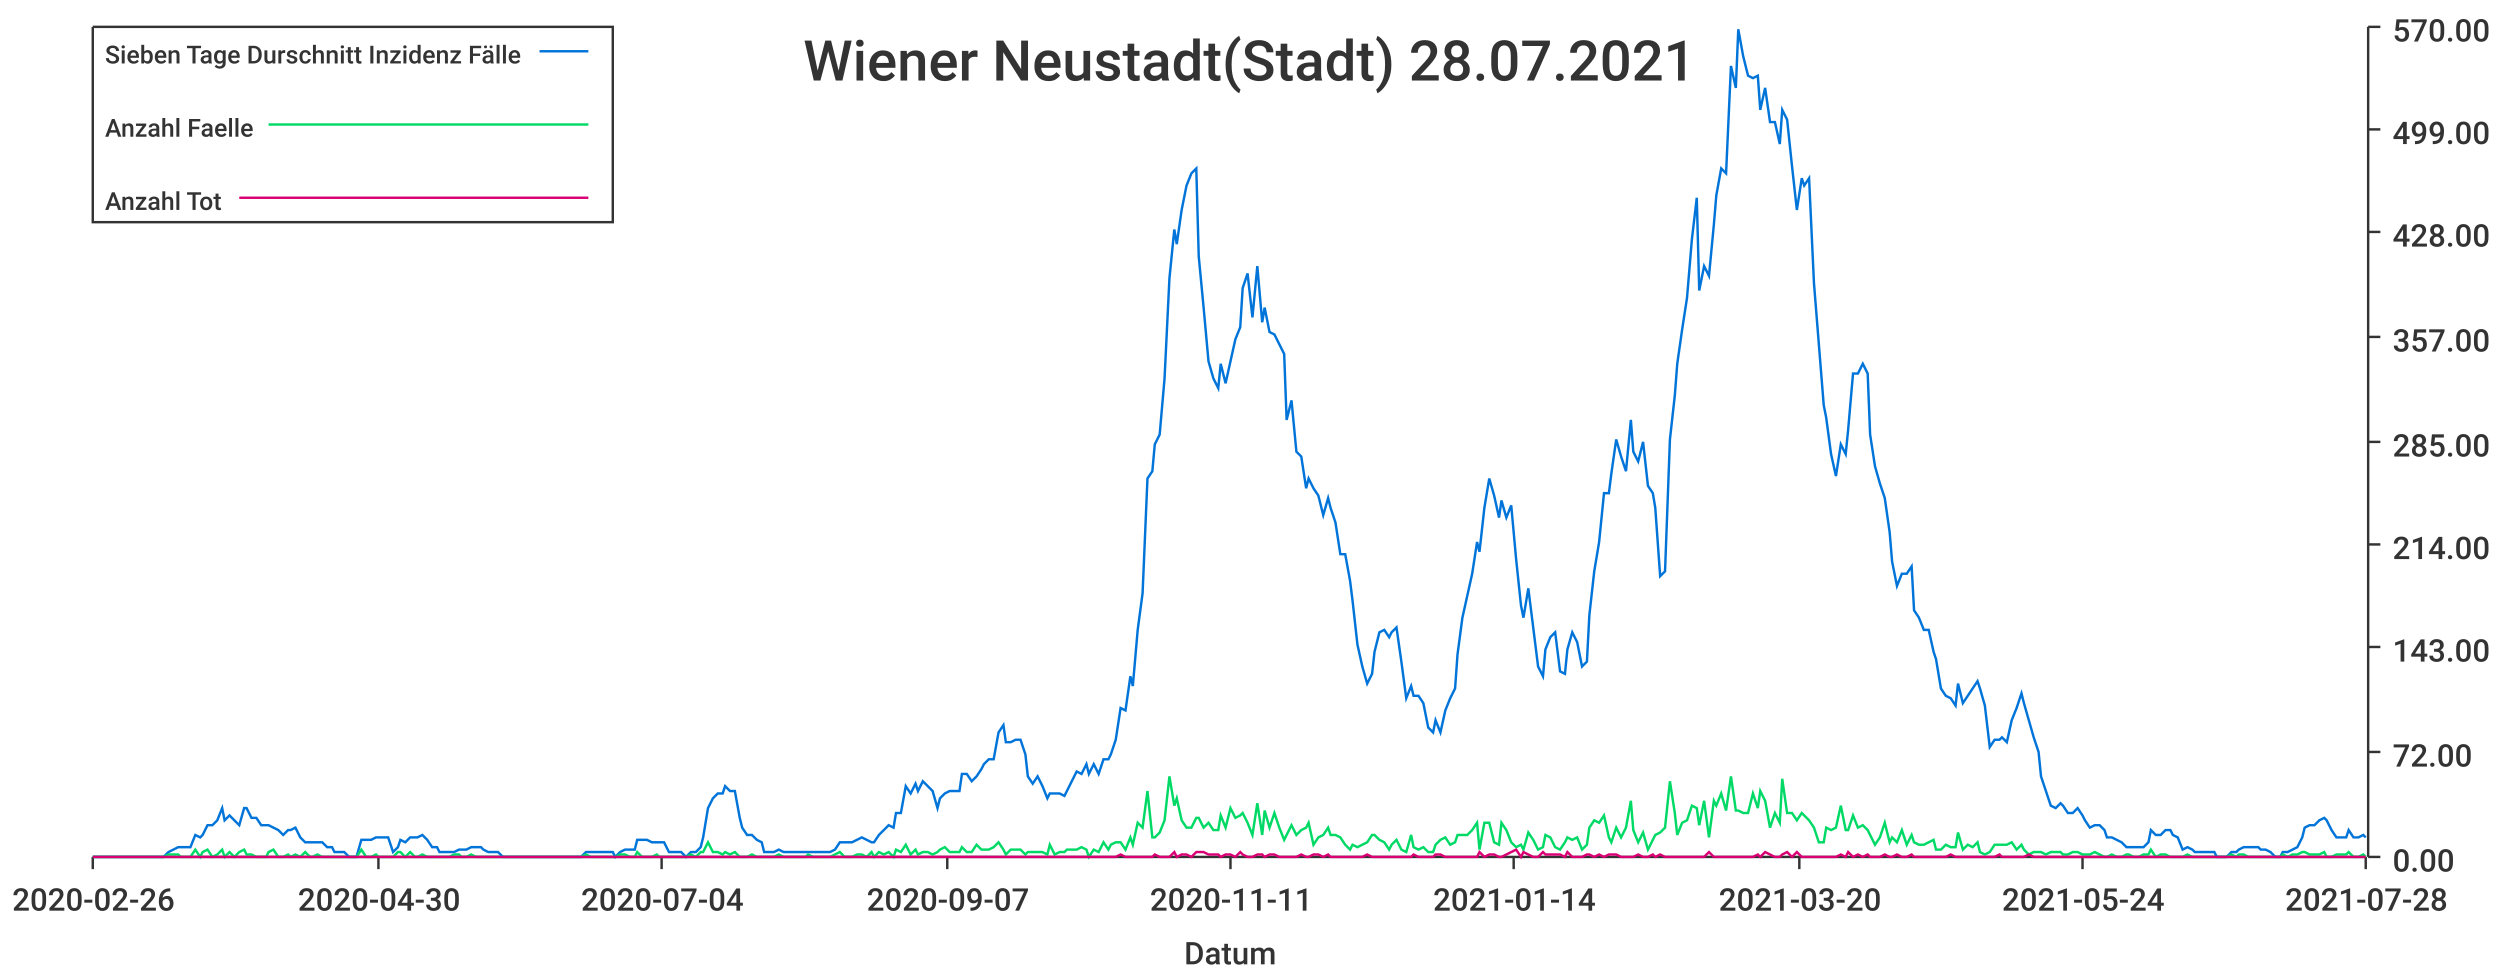
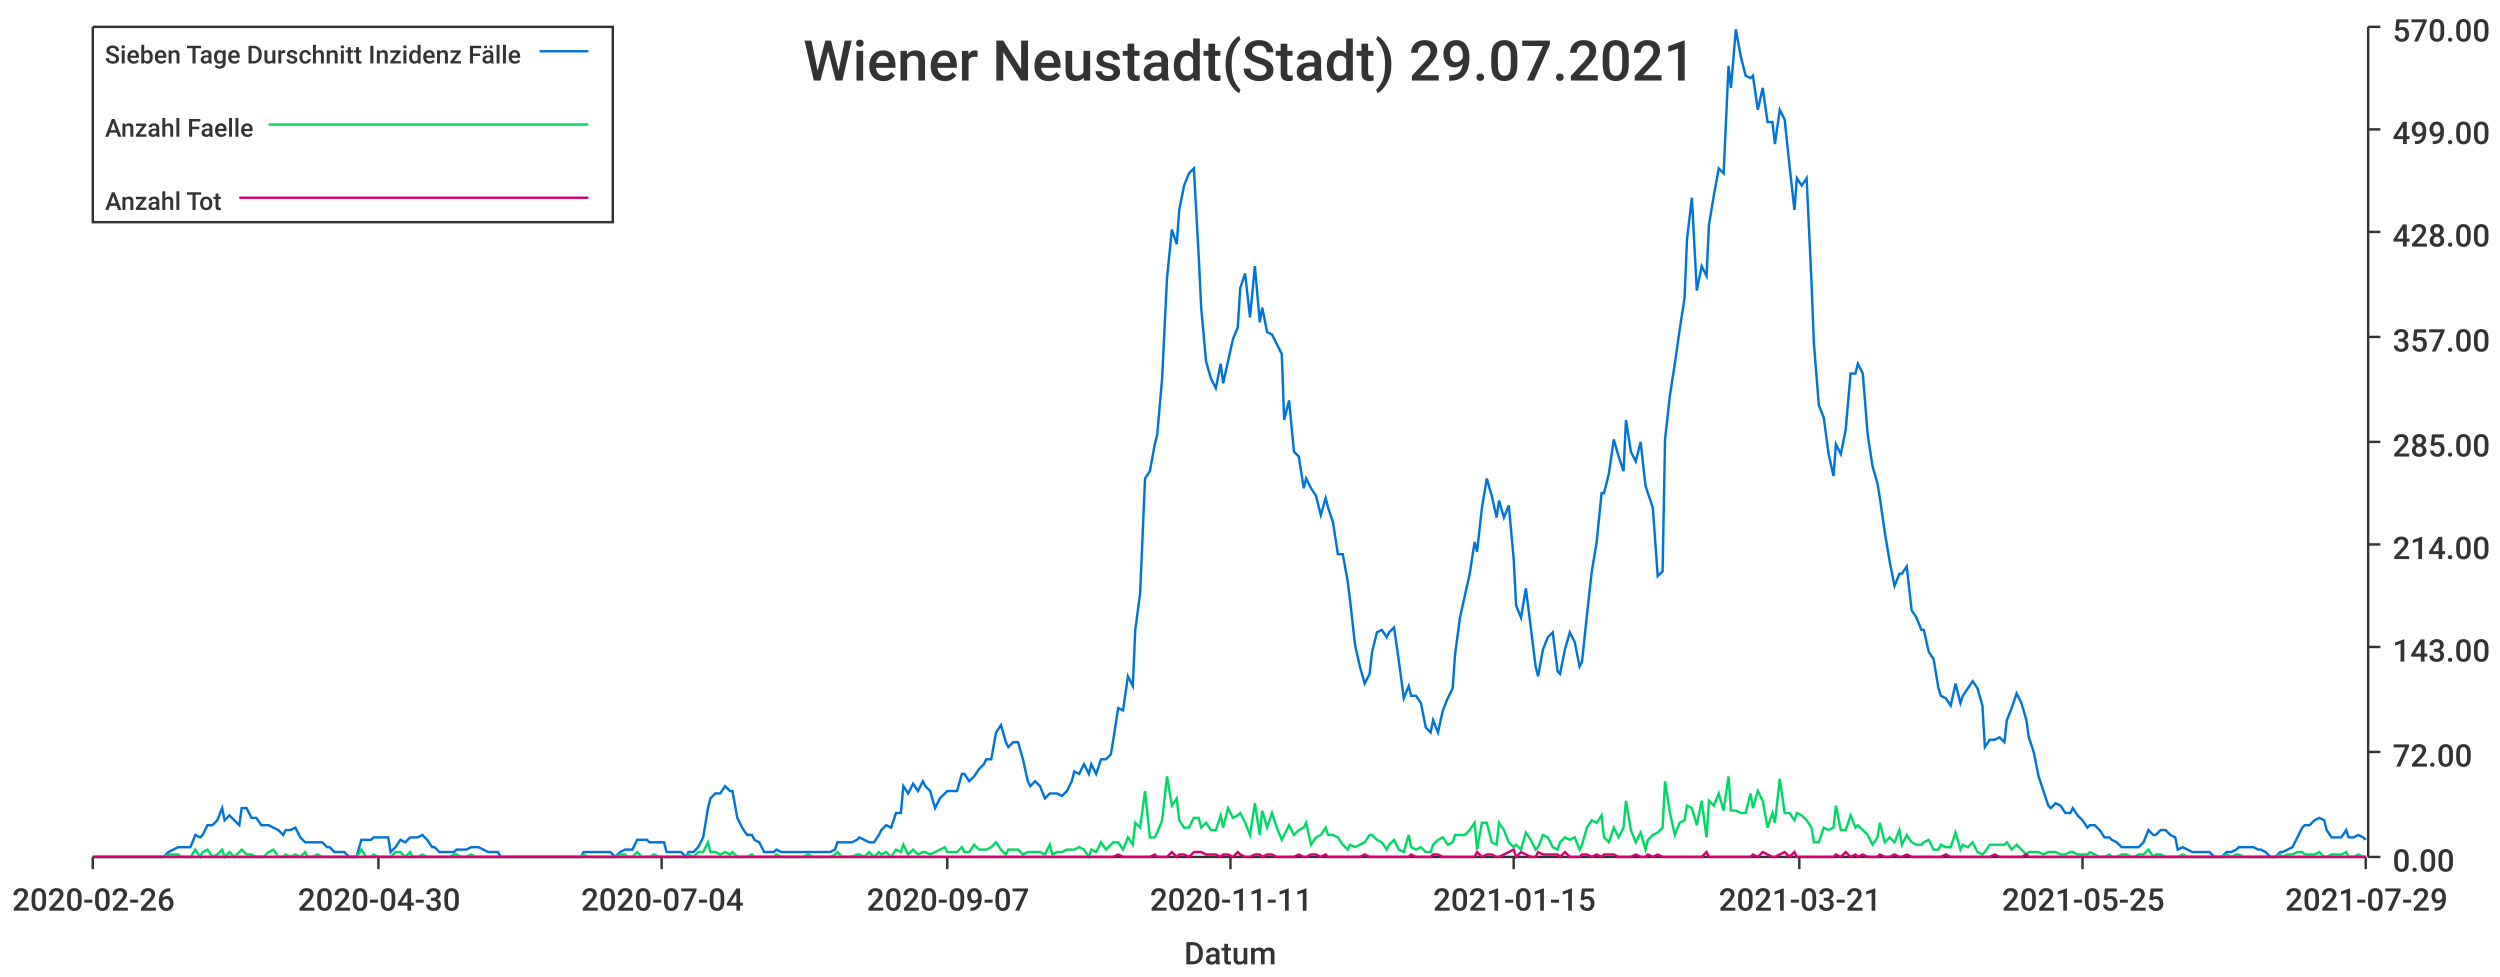
<svg xmlns="http://www.w3.org/2000/svg" width="1024" height="400">\n<path d="M 0 0 L 1024 0 L 1024 400 L 0 400 L 0 0" style="stroke-width:0;stroke:rgba(255,255,255,1.0);fill:rgba(255,255,255,1.0)" />
  <path d="M 38 11 L 969 11 L 969 351 L 38 351 L 38 11" style="stroke-width:0;stroke:rgba(255,255,255,1.0);fill:rgba(255,255,255,1.0)" />
  <path d="M 38 351 L 969 351" style="stroke-width:1;stroke:rgba(51,51,51,1.0);fill:none" />
  <path d="M 38 351 L 38 356" style="stroke-width:1;stroke:rgba(51,51,51,1.0);fill:none" />
  <text x="5" y="373" style="stroke-width:0;stroke:none;fill:rgba(51,51,51,1.0);font-size:12.8px;font-family:'Roboto Medium',sans-serif">2020-02-26</text>
  <path d="M 155 351 L 155 356" style="stroke-width:1;stroke:rgba(51,51,51,1.0);fill:none" />
  <text x="122" y="373" style="stroke-width:0;stroke:none;fill:rgba(51,51,51,1.0);font-size:12.8px;font-family:'Roboto Medium',sans-serif">2020-04-30</text>
  <path d="M 271 351 L 271 356" style="stroke-width:1;stroke:rgba(51,51,51,1.0);fill:none" />
  <text x="238" y="373" style="stroke-width:0;stroke:none;fill:rgba(51,51,51,1.0);font-size:12.8px;font-family:'Roboto Medium',sans-serif">2020-07-04</text>
  <path d="M 388 351 L 388 356" style="stroke-width:1;stroke:rgba(51,51,51,1.0);fill:none" />
  <text x="355" y="373" style="stroke-width:0;stroke:none;fill:rgba(51,51,51,1.0);font-size:12.8px;font-family:'Roboto Medium',sans-serif">2020-09-07</text>
  <path d="M 504 351 L 504 356" style="stroke-width:1;stroke:rgba(51,51,51,1.0);fill:none" />
  <text x="471" y="373" style="stroke-width:0;stroke:none;fill:rgba(51,51,51,1.0);font-size:12.8px;font-family:'Roboto Medium',sans-serif">2020-11-11</text>
  <path d="M 620 351 L 620 356" style="stroke-width:1;stroke:rgba(51,51,51,1.0);fill:none" />
-   <text x="587" y="373" style="stroke-width:0;stroke:none;fill:rgba(51,51,51,1.0);font-size:12.8px;font-family:'Roboto Medium',sans-serif">2021-01-14</text>
+   <text x="587" y="373" style="stroke-width:0;stroke:none;fill:rgba(51,51,51,1.0);font-size:12.8px;font-family:'Roboto Medium',sans-serif">2021-01-15</text>
  <path d="M 737 351 L 737 356" style="stroke-width:1;stroke:rgba(51,51,51,1.0);fill:none" />
-   <text x="704" y="373" style="stroke-width:0;stroke:none;fill:rgba(51,51,51,1.0);font-size:12.8px;font-family:'Roboto Medium',sans-serif">2021-03-20</text>
+   <text x="704" y="373" style="stroke-width:0;stroke:none;fill:rgba(51,51,51,1.0);font-size:12.8px;font-family:'Roboto Medium',sans-serif">2021-03-21</text>
  <path d="M 853 351 L 853 356" style="stroke-width:1;stroke:rgba(51,51,51,1.0);fill:none" />
-   <text x="820" y="373" style="stroke-width:0;stroke:none;fill:rgba(51,51,51,1.0);font-size:12.8px;font-family:'Roboto Medium',sans-serif">2021-05-24</text>
+   <text x="820" y="373" style="stroke-width:0;stroke:none;fill:rgba(51,51,51,1.0);font-size:12.8px;font-family:'Roboto Medium',sans-serif">2021-05-25</text>
  <path d="M 969 351 L 969 356" style="stroke-width:1;stroke:rgba(51,51,51,1.0);fill:none" />
-   <text x="936" y="373" style="stroke-width:0;stroke:none;fill:rgba(51,51,51,1.0);font-size:12.8px;font-family:'Roboto Medium',sans-serif">2021-07-28</text>
+   <text x="936" y="373" style="stroke-width:0;stroke:none;fill:rgba(51,51,51,1.0);font-size:12.8px;font-family:'Roboto Medium',sans-serif">2021-07-29</text>
  <text x="485" y="395" style="stroke-width:0;stroke:none;fill:rgba(51,51,51,1.0);font-size:12.8px;font-family:'Roboto Medium',sans-serif">Datum</text>
  <path d="M 970 351 L 970 11" style="stroke-width:1;stroke:rgba(51,51,51,1.0);fill:none" />
  <path d="M 970 351 L 975 351" style="stroke-width:1;stroke:rgba(51,51,51,1.0);fill:none" />
  <text x="980" y="357" style="stroke-width:0;stroke:none;fill:rgba(51,51,51,1.0);font-size:12.8px;font-family:'Roboto Medium',sans-serif">0.00</text>
  <path d="M 970 308 L 975 308" style="stroke-width:1;stroke:rgba(51,51,51,1.0);fill:none" />
  <text x="980" y="314" style="stroke-width:0;stroke:none;fill:rgba(51,51,51,1.0);font-size:12.8px;font-family:'Roboto Medium',sans-serif">72.00</text>
  <path d="M 970 265 L 975 265" style="stroke-width:1;stroke:rgba(51,51,51,1.0);fill:none" />
  <text x="980" y="271" style="stroke-width:0;stroke:none;fill:rgba(51,51,51,1.0);font-size:12.8px;font-family:'Roboto Medium',sans-serif">143.00</text>
  <path d="M 970 223 L 975 223" style="stroke-width:1;stroke:rgba(51,51,51,1.0);fill:none" />
  <text x="980" y="229" style="stroke-width:0;stroke:none;fill:rgba(51,51,51,1.0);font-size:12.8px;font-family:'Roboto Medium',sans-serif">214.00</text>
  <path d="M 970 181 L 975 181" style="stroke-width:1;stroke:rgba(51,51,51,1.0);fill:none" />
  <text x="980" y="187" style="stroke-width:0;stroke:none;fill:rgba(51,51,51,1.0);font-size:12.8px;font-family:'Roboto Medium',sans-serif">285.00</text>
  <path d="M 970 138 L 975 138" style="stroke-width:1;stroke:rgba(51,51,51,1.0);fill:none" />
  <text x="980" y="144" style="stroke-width:0;stroke:none;fill:rgba(51,51,51,1.0);font-size:12.8px;font-family:'Roboto Medium',sans-serif">357.00</text>
  <path d="M 970 95 L 975 95" style="stroke-width:1;stroke:rgba(51,51,51,1.0);fill:none" />
  <text x="980" y="101" style="stroke-width:0;stroke:none;fill:rgba(51,51,51,1.0);font-size:12.8px;font-family:'Roboto Medium',sans-serif">428.00</text>
  <path d="M 970 53 L 975 53" style="stroke-width:1;stroke:rgba(51,51,51,1.0);fill:none" />
  <text x="980" y="59" style="stroke-width:0;stroke:none;fill:rgba(51,51,51,1.0);font-size:12.8px;font-family:'Roboto Medium',sans-serif">499.00</text>
  <path d="M 970 11 L 975 11" style="stroke-width:1;stroke:rgba(51,51,51,1.0);fill:none" />
  <text x="980" y="17" style="stroke-width:0;stroke:none;fill:rgba(51,51,51,1.0);font-size:12.8px;font-family:'Roboto Medium',sans-serif">570.00</text>
-   <path d="M 38 351 L 40 351 L 42 351 L 44 351 L 46 351 L 47 351 L 49 351 L 51 351 L 53 351 L 55 351 L 56 351 L 58 351 L 60 351 L 62 351 L 64 351 L 65 351 L 67 351 L 69 349 L 71 348 L 73 347 L 74 347 L 76 347 L 78 347 L 80 342 L 82 343 L 83 342 L 85 338 L 87 338 L 89 336 L 91 331 L 92 336 L 94 334 L 96 336 L 98 338 L 100 331 L 101 331 L 103 335 L 105 335 L 107 338 L 109 338 L 110 338 L 112 339 L 114 340 L 116 342 L 118 340 L 119 340 L 121 339 L 123 343 L 125 345 L 127 345 L 128 345 L 130 345 L 132 345 L 134 347 L 136 347 L 137 349 L 139 349 L 141 349 L 143 351 L 145 351 L 146 351 L 148 344 L 150 344 L 152 344 L 154 343 L 155 343 L 157 343 L 159 343 L 161 349 L 163 347 L 164 344 L 166 345 L 168 343 L 170 343 L 171 343 L 173 342 L 175 344 L 177 347 L 179 347 L 180 349 L 182 349 L 184 349 L 186 349 L 188 348 L 189 348 L 191 348 L 193 347 L 195 347 L 197 347 L 198 348 L 200 349 L 202 349 L 204 349 L 206 351 L 207 351 L 209 351 L 211 351 L 213 351 L 215 351 L 216 351 L 218 351 L 220 351 L 222 351 L 224 351 L 225 351 L 227 351 L 229 351 L 231 351 L 233 351 L 234 351 L 236 351 L 238 351 L 240 349 L 242 349 L 243 349 L 245 349 L 247 349 L 249 349 L 251 349 L 252 351 L 254 349 L 256 348 L 258 348 L 260 348 L 261 344 L 263 344 L 265 344 L 267 345 L 269 345 L 270 345 L 272 345 L 274 349 L 276 349 L 278 349 L 279 349 L 281 351 L 283 349 L 285 349 L 287 347 L 288 343 L 290 331 L 292 327 L 294 325 L 296 325 L 297 322 L 299 324 L 301 324 L 303 335 L 304 339 L 306 342 L 308 342 L 310 344 L 312 345 L 313 349 L 315 349 L 317 349 L 319 348 L 321 349 L 322 349 L 324 349 L 326 349 L 328 349 L 330 349 L 331 349 L 333 349 L 335 349 L 337 349 L 339 349 L 340 349 L 342 348 L 344 345 L 346 345 L 348 345 L 349 345 L 351 344 L 353 343 L 355 344 L 357 345 L 358 345 L 360 342 L 362 340 L 364 338 L 366 339 L 367 333 L 369 333 L 371 322 L 373 325 L 375 321 L 376 324 L 378 320 L 380 322 L 382 324 L 384 331 L 385 327 L 387 325 L 389 324 L 391 324 L 393 324 L 394 317 L 396 317 L 398 320 L 400 318 L 402 315 L 403 313 L 405 311 L 407 311 L 409 300 L 411 297 L 412 304 L 414 304 L 416 303 L 418 303 L 420 309 L 421 318 L 423 321 L 425 318 L 427 322 L 429 327 L 430 325 L 432 325 L 434 325 L 436 326 L 437 324 L 439 320 L 441 316 L 443 317 L 445 313 L 446 317 L 448 313 L 450 317 L 452 311 L 454 311 L 455 309 L 457 303 L 459 290 L 461 291 L 463 277 L 464 281 L 466 258 L 468 243 L 470 196 L 472 193 L 473 182 L 475 178 L 477 155 L 479 114 L 481 94 L 482 100 L 484 86 L 486 76 L 488 71 L 490 69 L 491 105 L 493 126 L 495 148 L 497 155 L 499 159 L 500 149 L 502 157 L 504 148 L 506 139 L 508 134 L 509 118 L 511 112 L 513 130 L 515 109 L 517 132 L 518 126 L 520 136 L 522 137 L 524 141 L 526 145 L 527 172 L 529 164 L 531 185 L 533 187 L 535 200 L 536 196 L 538 200 L 540 203 L 542 211 L 544 204 L 545 208 L 547 214 L 549 227 L 551 227 L 553 238 L 554 246 L 556 264 L 558 273 L 560 280 L 562 276 L 563 267 L 565 259 L 567 258 L 569 261 L 570 259 L 572 257 L 574 271 L 576 286 L 578 281 L 579 285 L 581 285 L 583 288 L 585 298 L 587 300 L 588 295 L 590 300 L 592 291 L 594 286 L 596 282 L 597 268 L 599 253 L 601 244 L 603 235 L 605 222 L 606 226 L 608 208 L 610 196 L 612 203 L 614 212 L 615 205 L 617 212 L 619 207 L 621 229 L 623 248 L 624 253 L 626 241 L 628 257 L 630 273 L 632 277 L 633 266 L 635 261 L 637 259 L 639 275 L 641 276 L 642 266 L 644 259 L 646 263 L 648 273 L 650 271 L 651 252 L 653 234 L 655 222 L 657 202 L 659 202 L 660 194 L 662 180 L 664 187 L 666 193 L 668 172 L 669 185 L 671 189 L 673 181 L 675 199 L 677 202 L 678 208 L 680 236 L 682 234 L 684 180 L 686 162 L 687 149 L 689 135 L 691 122 L 693 98 L 695 81 L 696 119 L 698 109 L 700 113 L 702 92 L 703 80 L 705 69 L 707 71 L 709 27 L 711 36 L 712 12 L 714 23 L 716 31 L 718 32 L 720 31 L 721 45 L 723 36 L 725 50 L 727 50 L 729 59 L 730 45 L 732 49 L 734 68 L 736 86 L 738 73 L 739 76 L 741 73 L 743 116 L 745 141 L 747 166 L 748 171 L 750 186 L 752 195 L 754 182 L 756 186 L 757 176 L 759 153 L 761 153 L 763 149 L 765 153 L 766 178 L 768 191 L 770 198 L 772 204 L 774 218 L 775 230 L 777 240 L 779 235 L 781 235 L 783 232 L 784 250 L 786 253 L 788 258 L 790 258 L 792 267 L 793 270 L 795 282 L 797 285 L 799 286 L 801 289 L 802 280 L 804 288 L 806 285 L 808 282 L 810 279 L 811 282 L 813 289 L 815 306 L 817 303 L 819 303 L 820 302 L 822 304 L 824 295 L 826 290 L 828 284 L 829 288 L 831 295 L 833 302 L 835 308 L 836 318 L 838 324 L 840 330 L 842 331 L 844 329 L 845 330 L 847 333 L 849 333 L 851 331 L 853 334 L 854 336 L 856 339 L 858 338 L 860 338 L 862 340 L 863 343 L 865 343 L 867 344 L 869 345 L 871 347 L 872 347 L 874 347 L 876 347 L 878 347 L 880 345 L 881 340 L 883 342 L 885 342 L 887 340 L 889 340 L 890 342 L 892 343 L 894 348 L 896 347 L 898 348 L 899 349 L 901 349 L 903 349 L 905 349 L 907 349 L 908 351 L 910 351 L 912 351 L 914 349 L 916 349 L 917 348 L 919 347 L 921 347 L 923 347 L 925 347 L 926 348 L 928 348 L 930 349 L 932 351 L 934 351 L 935 349 L 937 349 L 939 348 L 941 347 L 943 343 L 944 339 L 946 338 L 948 338 L 950 336 L 952 335 L 953 336 L 955 340 L 957 343 L 959 343 L 961 343 L 962 340 L 964 343 L 966 343 L 968 342 L 969 343" style="stroke-width:1;stroke:rgba(0,116,217,1.0);fill:none" />
-   <path d="M 38 351 L 40 351 L 42 351 L 44 351 L 46 351 L 47 351 L 49 351 L 51 351 L 53 351 L 55 351 L 56 351 L 58 351 L 60 351 L 62 351 L 64 351 L 65 351 L 67 351 L 69 350 L 71 350 L 73 350 L 74 351 L 76 351 L 78 351 L 80 348 L 82 351 L 83 349 L 85 348 L 87 351 L 89 350 L 91 348 L 92 351 L 94 349 L 96 351 L 98 349 L 100 348 L 101 350 L 103 350 L 105 351 L 107 351 L 109 351 L 110 349 L 112 348 L 114 351 L 116 351 L 118 350 L 119 351 L 121 350 L 123 351 L 125 349 L 127 351 L 128 351 L 130 350 L 132 351 L 134 351 L 136 351 L 137 351 L 139 351 L 141 351 L 143 351 L 145 351 L 146 351 L 148 348 L 150 351 L 152 351 L 154 350 L 155 351 L 157 351 L 159 351 L 161 351 L 163 349 L 164 349 L 166 351 L 168 349 L 170 351 L 171 351 L 173 350 L 175 351 L 177 351 L 179 351 L 180 351 L 182 351 L 184 351 L 186 350 L 188 350 L 189 351 L 191 351 L 193 350 L 195 351 L 197 351 L 198 351 L 200 351 L 202 351 L 204 351 L 206 351 L 207 351 L 209 351 L 211 351 L 213 351 L 215 351 L 216 351 L 218 351 L 220 351 L 222 351 L 224 351 L 225 351 L 227 351 L 229 351 L 231 351 L 233 351 L 234 351 L 236 351 L 238 351 L 240 350 L 242 351 L 243 351 L 245 351 L 247 351 L 249 351 L 251 351 L 252 351 L 254 350 L 256 350 L 258 351 L 260 351 L 261 349 L 263 351 L 265 351 L 267 351 L 269 350 L 270 351 L 272 351 L 274 351 L 276 351 L 278 351 L 279 351 L 281 351 L 283 350 L 285 351 L 287 349 L 288 349 L 290 345 L 292 349 L 294 349 L 296 350 L 297 349 L 299 350 L 301 349 L 303 351 L 304 351 L 306 351 L 308 350 L 310 351 L 312 351 L 313 351 L 315 351 L 317 351 L 319 350 L 321 351 L 322 351 L 324 351 L 326 351 L 328 351 L 330 351 L 331 350 L 333 351 L 335 351 L 337 351 L 339 351 L 340 351 L 342 350 L 344 349 L 346 351 L 348 351 L 349 351 L 351 350 L 353 350 L 355 351 L 357 349 L 358 351 L 360 349 L 362 350 L 364 349 L 366 351 L 367 348 L 369 349 L 371 346 L 373 350 L 375 348 L 376 350 L 378 349 L 380 349 L 382 350 L 384 349 L 385 348 L 387 347 L 389 349 L 391 349 L 393 349 L 394 347 L 396 349 L 398 349 L 400 346 L 402 348 L 403 348 L 405 348 L 407 347 L 409 345 L 411 348 L 412 350 L 414 348 L 416 348 L 418 348 L 420 350 L 421 349 L 423 349 L 425 349 L 427 349 L 429 350 L 430 346 L 432 350 L 434 349 L 436 349 L 437 348 L 439 348 L 441 348 L 443 347 L 445 348 L 446 351 L 448 348 L 450 349 L 452 345 L 454 348 L 455 346 L 457 345 L 459 345 L 461 348 L 463 343 L 464 346 L 466 337 L 468 339 L 470 324 L 472 343 L 473 343 L 475 341 L 477 336 L 479 318 L 481 330 L 482 327 L 484 336 L 486 339 L 488 339 L 490 335 L 491 335 L 493 339 L 495 337 L 497 340 L 499 340 L 500 334 L 502 339 L 504 331 L 506 335 L 508 334 L 509 333 L 511 337 L 513 342 L 515 329 L 517 342 L 518 332 L 520 339 L 522 333 L 524 339 L 526 344 L 527 342 L 529 338 L 531 342 L 533 340 L 535 339 L 536 337 L 538 346 L 540 343 L 542 342 L 544 339 L 545 342 L 547 342 L 549 343 L 551 346 L 553 348 L 554 346 L 556 347 L 558 346 L 560 345 L 562 342 L 563 342 L 565 344 L 567 345 L 569 348 L 570 346 L 572 344 L 574 348 L 576 349 L 578 342 L 579 347 L 581 348 L 583 347 L 585 349 L 587 349 L 588 346 L 590 344 L 592 343 L 594 346 L 596 345 L 597 342 L 599 342 L 601 342 L 603 340 L 605 337 L 606 348 L 608 337 L 610 337 L 612 345 L 614 346 L 615 337 L 617 340 L 619 345 L 621 347 L 623 346 L 624 348 L 626 341 L 628 344 L 630 348 L 632 347 L 633 342 L 635 343 L 637 347 L 639 348 L 641 345 L 642 343 L 644 344 L 646 343 L 648 348 L 650 346 L 651 339 L 653 336 L 655 337 L 657 334 L 659 343 L 660 345 L 662 339 L 664 343 L 666 339 L 668 328 L 669 340 L 671 345 L 673 341 L 675 348 L 677 344 L 678 342 L 680 341 L 682 339 L 684 320 L 686 333 L 687 342 L 689 337 L 691 336 L 693 330 L 695 331 L 696 338 L 698 328 L 700 343 L 702 328 L 703 330 L 705 325 L 707 332 L 709 318 L 711 332 L 712 332 L 714 333 L 716 333 L 718 325 L 720 331 L 721 324 L 723 328 L 725 339 L 727 333 L 729 337 L 730 319 L 732 333 L 734 333 L 736 336 L 738 333 L 739 334 L 741 336 L 743 339 L 745 345 L 747 345 L 748 339 L 750 340 L 752 339 L 754 330 L 756 340 L 757 340 L 759 334 L 761 339 L 763 338 L 765 340 L 766 342 L 768 346 L 770 343 L 772 337 L 774 345 L 775 343 L 777 345 L 779 340 L 781 346 L 783 342 L 784 345 L 786 346 L 788 346 L 790 345 L 792 344 L 793 348 L 795 348 L 797 346 L 799 347 L 801 347 L 802 341 L 804 348 L 806 346 L 808 347 L 810 345 L 811 349 L 813 350 L 815 349 L 817 346 L 819 346 L 820 346 L 822 346 L 824 345 L 826 348 L 828 346 L 829 348 L 831 350 L 833 349 L 835 349 L 836 349 L 838 350 L 840 349 L 842 349 L 844 349 L 845 350 L 847 350 L 849 349 L 851 349 L 853 350 L 854 350 L 856 350 L 858 349 L 860 350 L 862 351 L 863 351 L 865 350 L 867 351 L 869 351 L 871 350 L 872 350 L 874 351 L 876 351 L 878 350 L 880 350 L 881 348 L 883 351 L 885 350 L 887 350 L 889 351 L 890 351 L 892 351 L 894 351 L 896 350 L 898 351 L 899 351 L 901 351 L 903 351 L 905 351 L 907 351 L 908 351 L 910 351 L 912 351 L 914 350 L 916 351 L 917 350 L 919 350 L 921 351 L 923 351 L 925 351 L 926 351 L 928 351 L 930 351 L 932 351 L 934 351 L 935 350 L 937 351 L 939 350 L 941 350 L 943 349 L 944 349 L 946 350 L 948 350 L 950 350 L 952 349 L 953 351 L 955 351 L 957 350 L 959 350 L 961 350 L 962 349 L 964 351 L 966 351 L 968 350 L 969 351" style="stroke-width:1;stroke:rgba(0,217,101,1.0);fill:none" />
-   <path d="M 38 351 L 40 351 L 42 351 L 44 351 L 46 351 L 47 351 L 49 351 L 51 351 L 53 351 L 55 351 L 56 351 L 58 351 L 60 351 L 62 351 L 64 351 L 65 351 L 67 351 L 69 351 L 71 351 L 73 351 L 74 351 L 76 351 L 78 351 L 80 351 L 82 351 L 83 351 L 85 351 L 87 351 L 89 351 L 91 351 L 92 351 L 94 351 L 96 351 L 98 351 L 100 351 L 101 351 L 103 351 L 105 351 L 107 351 L 109 351 L 110 351 L 112 351 L 114 351 L 116 351 L 118 351 L 119 351 L 121 351 L 123 351 L 125 351 L 127 351 L 128 351 L 130 351 L 132 351 L 134 351 L 136 351 L 137 351 L 139 351 L 141 351 L 143 351 L 145 351 L 146 351 L 148 351 L 150 351 L 152 351 L 154 351 L 155 351 L 157 351 L 159 351 L 161 351 L 163 351 L 164 351 L 166 351 L 168 351 L 170 351 L 171 351 L 173 351 L 175 351 L 177 351 L 179 351 L 180 351 L 182 351 L 184 351 L 186 351 L 188 351 L 189 351 L 191 351 L 193 351 L 195 351 L 197 351 L 198 351 L 200 351 L 202 351 L 204 351 L 206 351 L 207 351 L 209 351 L 211 351 L 213 351 L 215 351 L 216 351 L 218 351 L 220 351 L 222 351 L 224 351 L 225 351 L 227 351 L 229 351 L 231 351 L 233 351 L 234 351 L 236 351 L 238 351 L 240 351 L 242 351 L 243 351 L 245 351 L 247 351 L 249 351 L 251 351 L 252 351 L 254 351 L 256 351 L 258 351 L 260 351 L 261 351 L 263 351 L 265 351 L 267 351 L 269 351 L 270 351 L 272 351 L 274 351 L 276 351 L 278 351 L 279 351 L 281 351 L 283 351 L 285 351 L 287 351 L 288 351 L 290 351 L 292 351 L 294 351 L 296 351 L 297 351 L 299 351 L 301 351 L 303 351 L 304 351 L 306 351 L 308 351 L 310 351 L 312 351 L 313 351 L 315 351 L 317 351 L 319 351 L 321 351 L 322 351 L 324 351 L 326 351 L 328 351 L 330 351 L 331 351 L 333 351 L 335 351 L 337 351 L 339 351 L 340 351 L 342 351 L 344 351 L 346 351 L 348 351 L 349 351 L 351 351 L 353 351 L 355 351 L 357 351 L 358 351 L 360 351 L 362 351 L 364 351 L 366 351 L 367 351 L 369 351 L 371 351 L 373 351 L 375 351 L 376 351 L 378 351 L 380 351 L 382 351 L 384 351 L 385 351 L 387 351 L 389 351 L 391 351 L 393 351 L 394 351 L 396 351 L 398 351 L 400 351 L 402 351 L 403 351 L 405 351 L 407 351 L 409 351 L 411 351 L 412 351 L 414 351 L 416 351 L 418 351 L 420 351 L 421 351 L 423 351 L 425 351 L 427 351 L 429 351 L 430 351 L 432 351 L 434 351 L 436 351 L 437 351 L 439 351 L 441 351 L 443 351 L 445 351 L 446 351 L 448 351 L 450 351 L 452 351 L 454 351 L 455 351 L 457 351 L 459 350 L 461 351 L 463 351 L 464 351 L 466 351 L 468 351 L 470 351 L 472 351 L 473 350 L 475 351 L 477 351 L 479 351 L 481 349 L 482 351 L 484 350 L 486 350 L 488 351 L 490 349 L 491 349 L 493 349 L 495 350 L 497 350 L 499 350 L 500 351 L 502 350 L 504 350 L 506 351 L 508 349 L 509 350 L 511 351 L 513 351 L 515 350 L 517 350 L 518 351 L 520 350 L 522 350 L 524 351 L 526 351 L 527 351 L 529 351 L 531 351 L 533 350 L 535 351 L 536 351 L 538 350 L 540 350 L 542 351 L 544 350 L 545 351 L 547 351 L 549 351 L 551 351 L 553 351 L 554 351 L 556 351 L 558 351 L 560 350 L 562 351 L 563 351 L 565 351 L 567 351 L 569 351 L 570 351 L 572 351 L 574 351 L 576 351 L 578 351 L 579 350 L 581 351 L 583 351 L 585 351 L 587 351 L 588 350 L 590 350 L 592 351 L 594 351 L 596 351 L 597 351 L 599 351 L 601 351 L 603 351 L 605 351 L 606 349 L 608 351 L 610 350 L 612 350 L 614 351 L 615 351 L 617 350 L 619 349 L 621 348 L 623 351 L 624 349 L 626 350 L 628 351 L 630 351 L 632 349 L 633 350 L 635 350 L 637 350 L 639 350 L 641 351 L 642 349 L 644 351 L 646 351 L 648 351 L 650 350 L 651 350 L 653 351 L 655 350 L 657 351 L 659 350 L 660 350 L 662 350 L 664 351 L 666 351 L 668 351 L 669 351 L 671 350 L 673 351 L 675 351 L 677 350 L 678 351 L 680 350 L 682 351 L 684 351 L 686 351 L 687 351 L 689 351 L 691 351 L 693 351 L 695 351 L 696 351 L 698 351 L 700 349 L 702 351 L 703 351 L 705 351 L 707 351 L 709 351 L 711 351 L 712 351 L 714 351 L 716 351 L 718 351 L 720 350 L 721 351 L 723 349 L 725 350 L 727 351 L 729 351 L 730 350 L 732 349 L 734 351 L 736 349 L 738 351 L 739 351 L 741 351 L 743 351 L 745 351 L 747 351 L 748 351 L 750 351 L 752 351 L 754 350 L 756 351 L 757 349 L 759 351 L 761 350 L 763 351 L 765 350 L 766 351 L 768 351 L 770 351 L 772 350 L 774 351 L 775 351 L 777 350 L 779 351 L 781 351 L 783 350 L 784 351 L 786 351 L 788 351 L 790 351 L 792 351 L 793 351 L 795 351 L 797 351 L 799 350 L 801 351 L 802 351 L 804 351 L 806 351 L 808 351 L 810 351 L 811 351 L 813 351 L 815 351 L 817 351 L 819 350 L 820 351 L 822 351 L 824 351 L 826 351 L 828 351 L 829 351 L 831 350 L 833 351 L 835 351 L 836 351 L 838 351 L 840 351 L 842 351 L 844 351 L 845 351 L 847 351 L 849 351 L 851 351 L 853 351 L 854 351 L 856 351 L 858 351 L 860 351 L 862 351 L 863 351 L 865 351 L 867 351 L 869 351 L 871 351 L 872 351 L 874 351 L 876 351 L 878 351 L 880 351 L 881 351 L 883 351 L 885 351 L 887 351 L 889 351 L 890 351 L 892 351 L 894 351 L 896 351 L 898 351 L 899 351 L 901 351 L 903 351 L 905 351 L 907 351 L 908 351 L 910 351 L 912 351 L 914 351 L 916 351 L 917 351 L 919 351 L 921 351 L 923 351 L 925 351 L 926 351 L 928 351 L 930 351 L 932 351 L 934 351 L 935 351 L 937 351 L 939 351 L 941 351 L 943 351 L 944 351 L 946 351 L 948 351 L 950 351 L 952 351 L 953 351 L 955 351 L 957 351 L 959 351 L 961 351 L 962 351 L 964 351 L 966 351 L 968 351 L 969 351" style="stroke-width:1;stroke:rgba(217,0,116,1.0);fill:none" />
-   <text x="329" y="33" style="stroke-width:0;stroke:none;fill:rgba(51,51,51,1.0);font-size:23.0px;font-family:'Roboto Medium',sans-serif">Wiener Neustadt(Stadt) 28.07.2021</text>
+   <path d="M 38 351 L 40 351 L 42 351 L 44 351 L 46 351 L 47 351 L 49 351 L 51 351 L 53 351 L 55 351 L 56 351 L 58 351 L 60 351 L 62 351 L 64 351 L 65 351 L 67 351 L 69 349 L 71 348 L 73 347 L 74 347 L 76 347 L 78 347 L 80 342 L 82 343 L 83 342 L 85 338 L 87 338 L 89 336 L 91 331 L 92 336 L 94 334 L 96 336 L 98 338 L 99 331 L 101 331 L 103 335 L 105 335 L 107 338 L 108 338 L 110 338 L 112 339 L 114 340 L 116 342 L 117 340 L 119 340 L 121 339 L 123 343 L 125 345 L 126 345 L 128 345 L 130 345 L 132 345 L 134 347 L 135 347 L 137 349 L 139 349 L 141 349 L 143 351 L 144 351 L 146 351 L 148 344 L 150 344 L 152 344 L 153 343 L 155 343 L 157 343 L 159 343 L 160 349 L 162 347 L 164 344 L 166 345 L 168 343 L 169 343 L 171 343 L 173 342 L 175 344 L 177 347 L 178 347 L 180 349 L 182 349 L 184 349 L 186 349 L 187 348 L 189 348 L 191 348 L 193 347 L 195 347 L 196 347 L 198 348 L 200 349 L 202 349 L 204 349 L 205 351 L 207 351 L 209 351 L 211 351 L 213 351 L 214 351 L 216 351 L 218 351 L 220 351 L 221 351 L 223 351 L 225 351 L 227 351 L 229 351 L 230 351 L 232 351 L 234 351 L 236 351 L 238 351 L 239 349 L 241 349 L 243 349 L 245 349 L 247 349 L 248 349 L 250 349 L 252 351 L 254 349 L 256 348 L 257 348 L 259 348 L 261 344 L 263 344 L 265 344 L 266 345 L 268 345 L 270 345 L 272 345 L 273 349 L 275 349 L 277 349 L 279 349 L 281 351 L 282 349 L 284 349 L 286 347 L 288 343 L 290 331 L 291 327 L 293 325 L 295 325 L 297 322 L 299 324 L 300 324 L 302 335 L 304 339 L 306 342 L 308 342 L 309 344 L 311 345 L 313 349 L 315 349 L 317 349 L 318 348 L 320 349 L 322 349 L 324 349 L 326 349 L 327 349 L 329 349 L 331 349 L 333 349 L 334 349 L 336 349 L 338 349 L 340 349 L 342 348 L 343 345 L 345 345 L 347 345 L 349 345 L 351 344 L 352 343 L 354 344 L 356 345 L 358 345 L 360 342 L 361 340 L 363 338 L 365 339 L 367 333 L 369 333 L 370 322 L 372 325 L 374 321 L 376 324 L 378 320 L 379 322 L 381 324 L 383 331 L 385 327 L 387 325 L 388 324 L 390 324 L 392 324 L 394 317 L 395 317 L 397 320 L 399 318 L 401 315 L 403 313 L 404 311 L 406 311 L 408 300 L 410 297 L 412 304 L 413 306 L 415 304 L 417 304 L 419 311 L 421 320 L 422 322 L 424 320 L 426 322 L 428 327 L 430 325 L 431 325 L 433 325 L 435 326 L 437 324 L 439 320 L 440 316 L 442 317 L 444 313 L 446 317 L 447 313 L 449 317 L 451 311 L 453 311 L 455 309 L 456 303 L 458 290 L 460 291 L 462 277 L 464 281 L 465 258 L 467 243 L 469 196 L 471 193 L 473 182 L 474 178 L 476 155 L 478 114 L 480 94 L 482 100 L 483 86 L 485 76 L 487 71 L 489 69 L 491 105 L 492 126 L 494 148 L 496 155 L 498 159 L 500 149 L 501 157 L 503 148 L 505 139 L 507 134 L 508 118 L 510 112 L 512 130 L 514 109 L 516 132 L 517 126 L 519 136 L 521 137 L 523 141 L 525 145 L 526 172 L 528 164 L 530 185 L 532 187 L 534 200 L 535 196 L 537 200 L 539 203 L 541 211 L 543 204 L 544 208 L 546 214 L 548 227 L 550 227 L 552 238 L 553 246 L 555 264 L 557 273 L 559 280 L 561 276 L 562 267 L 564 259 L 566 258 L 568 261 L 569 259 L 571 257 L 573 271 L 575 286 L 577 281 L 578 285 L 580 285 L 582 288 L 584 298 L 586 300 L 587 295 L 589 300 L 591 291 L 593 286 L 595 282 L 596 268 L 598 253 L 600 244 L 602 235 L 604 222 L 605 226 L 607 208 L 609 196 L 611 203 L 613 212 L 614 205 L 616 212 L 618 207 L 620 229 L 621 248 L 623 253 L 625 241 L 627 257 L 629 273 L 630 277 L 632 266 L 634 261 L 636 259 L 638 275 L 639 276 L 641 266 L 643 259 L 645 263 L 647 273 L 648 271 L 650 252 L 652 234 L 654 222 L 656 202 L 657 202 L 659 194 L 661 180 L 663 187 L 665 193 L 666 172 L 668 185 L 670 189 L 672 181 L 674 199 L 675 202 L 677 208 L 679 236 L 681 234 L 682 180 L 684 162 L 686 149 L 688 135 L 690 122 L 691 98 L 693 81 L 695 119 L 697 109 L 699 113 L 700 92 L 702 80 L 704 69 L 706 71 L 708 27 L 709 36 L 711 12 L 713 23 L 715 31 L 717 32 L 718 31 L 720 45 L 722 36 L 724 50 L 726 50 L 727 59 L 729 45 L 731 49 L 733 68 L 735 86 L 736 73 L 738 76 L 740 73 L 742 116 L 743 141 L 745 166 L 747 171 L 749 186 L 751 195 L 752 182 L 754 186 L 756 176 L 758 153 L 760 153 L 761 149 L 763 153 L 765 178 L 767 191 L 769 198 L 770 204 L 772 218 L 774 230 L 776 240 L 778 235 L 779 235 L 781 232 L 783 250 L 785 253 L 787 258 L 788 258 L 790 267 L 792 270 L 794 282 L 795 285 L 797 286 L 799 289 L 801 280 L 803 288 L 804 285 L 806 282 L 808 279 L 810 282 L 812 289 L 813 306 L 815 303 L 817 303 L 819 302 L 821 304 L 822 295 L 824 290 L 826 284 L 828 288 L 830 295 L 831 302 L 833 308 L 835 318 L 837 324 L 839 330 L 840 331 L 842 329 L 844 330 L 846 333 L 848 333 L 849 331 L 851 334 L 853 336 L 855 339 L 856 338 L 858 338 L 860 340 L 862 343 L 864 343 L 865 344 L 867 345 L 869 347 L 871 347 L 873 347 L 874 347 L 876 347 L 878 345 L 880 340 L 882 342 L 883 342 L 885 340 L 887 340 L 889 342 L 891 343 L 892 348 L 894 347 L 896 348 L 898 349 L 900 349 L 901 349 L 903 349 L 905 349 L 907 351 L 909 351 L 910 351 L 912 349 L 914 349 L 916 348 L 917 347 L 919 347 L 921 347 L 923 347 L 925 348 L 926 348 L 928 349 L 930 351 L 932 351 L 934 349 L 935 349 L 937 348 L 939 347 L 941 343 L 943 339 L 944 338 L 946 338 L 948 336 L 950 335 L 952 336 L 953 340 L 955 343 L 957 343 L 959 343 L 961 340 L 962 343 L 964 343 L 966 342 L 968 343 L 969 344" style="stroke-width:1;stroke:rgba(0,116,217,1.0);fill:none" />
+   <path d="M 38 351 L 40 351 L 42 351 L 44 351 L 46 351 L 47 351 L 49 351 L 51 351 L 53 351 L 55 351 L 56 351 L 58 351 L 60 351 L 62 351 L 64 351 L 65 351 L 67 351 L 69 350 L 71 350 L 73 350 L 74 351 L 76 351 L 78 351 L 80 348 L 82 351 L 83 349 L 85 348 L 87 351 L 89 350 L 91 348 L 92 351 L 94 349 L 96 351 L 98 349 L 99 348 L 101 350 L 103 350 L 105 351 L 107 351 L 108 351 L 110 349 L 112 348 L 114 351 L 116 351 L 117 350 L 119 351 L 121 350 L 123 351 L 125 349 L 126 351 L 128 351 L 130 350 L 132 351 L 134 351 L 135 351 L 137 351 L 139 351 L 141 351 L 143 351 L 144 351 L 146 351 L 148 348 L 150 351 L 152 351 L 153 350 L 155 351 L 157 351 L 159 351 L 160 351 L 162 349 L 164 349 L 166 351 L 168 349 L 169 351 L 171 351 L 173 350 L 175 351 L 177 351 L 178 351 L 180 351 L 182 351 L 184 351 L 186 350 L 187 350 L 189 351 L 191 351 L 193 350 L 195 351 L 196 351 L 198 351 L 200 351 L 202 351 L 204 351 L 205 351 L 207 351 L 209 351 L 211 351 L 213 351 L 214 351 L 216 351 L 218 351 L 220 351 L 221 351 L 223 351 L 225 351 L 227 351 L 229 351 L 230 351 L 232 351 L 234 351 L 236 351 L 238 351 L 239 350 L 241 351 L 243 351 L 245 351 L 247 351 L 248 351 L 250 351 L 252 351 L 254 350 L 256 350 L 257 351 L 259 351 L 261 349 L 263 351 L 265 351 L 266 351 L 268 350 L 270 351 L 272 351 L 273 351 L 275 351 L 277 351 L 279 351 L 281 351 L 282 350 L 284 351 L 286 349 L 288 349 L 290 345 L 291 349 L 293 349 L 295 350 L 297 349 L 299 350 L 300 349 L 302 351 L 304 351 L 306 351 L 308 350 L 309 351 L 311 351 L 313 351 L 315 351 L 317 351 L 318 350 L 320 351 L 322 351 L 324 351 L 326 351 L 327 351 L 329 351 L 331 350 L 333 351 L 334 351 L 336 351 L 338 351 L 340 351 L 342 350 L 343 349 L 345 351 L 347 351 L 349 351 L 351 350 L 352 350 L 354 351 L 356 349 L 358 351 L 360 349 L 361 350 L 363 349 L 365 351 L 367 348 L 369 349 L 370 346 L 372 350 L 374 348 L 376 350 L 378 349 L 379 349 L 381 350 L 383 349 L 385 348 L 387 347 L 388 349 L 390 349 L 392 349 L 394 347 L 395 349 L 397 349 L 399 346 L 401 348 L 403 348 L 404 348 L 406 347 L 408 345 L 410 348 L 412 350 L 413 348 L 415 348 L 417 348 L 419 350 L 421 349 L 422 349 L 424 349 L 426 349 L 428 350 L 430 346 L 431 350 L 433 349 L 435 349 L 437 348 L 439 348 L 440 348 L 442 347 L 444 348 L 446 351 L 447 348 L 449 349 L 451 345 L 453 348 L 455 346 L 456 345 L 458 345 L 460 348 L 462 343 L 464 346 L 465 337 L 467 339 L 469 324 L 471 343 L 473 343 L 474 341 L 476 336 L 478 318 L 480 330 L 482 327 L 483 336 L 485 339 L 487 339 L 489 335 L 491 335 L 492 339 L 494 337 L 496 340 L 498 340 L 500 334 L 501 339 L 503 331 L 505 335 L 507 334 L 508 333 L 510 337 L 512 342 L 514 329 L 516 342 L 517 332 L 519 339 L 521 333 L 523 339 L 525 344 L 526 342 L 528 338 L 530 342 L 532 340 L 534 339 L 535 337 L 537 346 L 539 343 L 541 342 L 543 339 L 544 342 L 546 342 L 548 343 L 550 346 L 552 348 L 553 346 L 555 347 L 557 346 L 559 345 L 561 342 L 562 342 L 564 344 L 566 345 L 568 348 L 569 346 L 571 344 L 573 348 L 575 349 L 577 342 L 578 347 L 580 348 L 582 347 L 584 349 L 586 349 L 587 346 L 589 344 L 591 343 L 593 346 L 595 345 L 596 342 L 598 342 L 600 342 L 602 340 L 604 337 L 605 348 L 607 337 L 609 337 L 611 345 L 613 346 L 614 337 L 616 340 L 618 345 L 620 347 L 621 346 L 623 348 L 625 341 L 627 344 L 629 348 L 630 347 L 632 342 L 634 343 L 636 347 L 638 348 L 639 345 L 641 343 L 643 344 L 645 343 L 647 348 L 648 346 L 650 339 L 652 336 L 654 337 L 656 334 L 657 343 L 659 345 L 661 339 L 663 343 L 665 339 L 666 328 L 668 340 L 670 345 L 672 341 L 674 348 L 675 344 L 677 342 L 679 341 L 681 339 L 682 320 L 684 333 L 686 342 L 688 337 L 690 336 L 691 330 L 693 331 L 695 338 L 697 328 L 699 343 L 700 328 L 702 330 L 704 325 L 706 332 L 708 318 L 709 332 L 711 332 L 713 333 L 715 333 L 717 325 L 718 331 L 720 324 L 722 328 L 724 339 L 726 333 L 727 337 L 729 319 L 731 333 L 733 333 L 735 336 L 736 333 L 738 334 L 740 336 L 742 339 L 743 345 L 745 345 L 747 339 L 749 340 L 751 339 L 752 330 L 754 340 L 756 340 L 758 334 L 760 339 L 761 338 L 763 340 L 765 342 L 767 346 L 769 343 L 770 337 L 772 345 L 774 343 L 776 345 L 778 340 L 779 346 L 781 342 L 783 345 L 785 346 L 787 346 L 788 345 L 790 344 L 792 348 L 794 348 L 795 346 L 797 347 L 799 347 L 801 341 L 803 348 L 804 346 L 806 347 L 808 345 L 810 349 L 812 350 L 813 349 L 815 346 L 817 346 L 819 346 L 821 346 L 822 345 L 824 348 L 826 346 L 828 348 L 830 350 L 831 349 L 833 349 L 835 349 L 837 350 L 839 349 L 840 349 L 842 349 L 844 350 L 846 350 L 848 349 L 849 349 L 851 350 L 853 350 L 855 350 L 856 349 L 858 350 L 860 351 L 862 351 L 864 350 L 865 351 L 867 351 L 869 350 L 871 350 L 873 351 L 874 351 L 876 350 L 878 350 L 880 348 L 882 351 L 883 350 L 885 350 L 887 351 L 889 351 L 891 351 L 892 351 L 894 350 L 896 351 L 898 351 L 900 351 L 901 351 L 903 351 L 905 351 L 907 351 L 909 351 L 910 351 L 912 350 L 914 351 L 916 350 L 917 350 L 919 351 L 921 351 L 923 351 L 925 351 L 926 351 L 928 351 L 930 351 L 932 351 L 934 350 L 935 351 L 937 350 L 939 350 L 941 349 L 943 349 L 944 350 L 946 350 L 948 350 L 950 349 L 952 351 L 953 351 L 955 350 L 957 350 L 959 350 L 961 349 L 962 351 L 964 351 L 966 350 L 968 351 L 969 351" style="stroke-width:1;stroke:rgba(0,217,101,1.0);fill:none" />
+   <path d="M 38 351 L 40 351 L 42 351 L 44 351 L 46 351 L 47 351 L 49 351 L 51 351 L 53 351 L 55 351 L 56 351 L 58 351 L 60 351 L 62 351 L 64 351 L 65 351 L 67 351 L 69 351 L 71 351 L 73 351 L 74 351 L 76 351 L 78 351 L 80 351 L 82 351 L 83 351 L 85 351 L 87 351 L 89 351 L 91 351 L 92 351 L 94 351 L 96 351 L 98 351 L 99 351 L 101 351 L 103 351 L 105 351 L 107 351 L 108 351 L 110 351 L 112 351 L 114 351 L 116 351 L 117 351 L 119 351 L 121 351 L 123 351 L 125 351 L 126 351 L 128 351 L 130 351 L 132 351 L 134 351 L 135 351 L 137 351 L 139 351 L 141 351 L 143 351 L 144 351 L 146 351 L 148 351 L 150 351 L 152 351 L 153 351 L 155 351 L 157 351 L 159 351 L 160 351 L 162 351 L 164 351 L 166 351 L 168 351 L 169 351 L 171 351 L 173 351 L 175 351 L 177 351 L 178 351 L 180 351 L 182 351 L 184 351 L 186 351 L 187 351 L 189 351 L 191 351 L 193 351 L 195 351 L 196 351 L 198 351 L 200 351 L 202 351 L 204 351 L 205 351 L 207 351 L 209 351 L 211 351 L 213 351 L 214 351 L 216 351 L 218 351 L 220 351 L 221 351 L 223 351 L 225 351 L 227 351 L 229 351 L 230 351 L 232 351 L 234 351 L 236 351 L 238 351 L 239 351 L 241 351 L 243 351 L 245 351 L 247 351 L 248 351 L 250 351 L 252 351 L 254 351 L 256 351 L 257 351 L 259 351 L 261 351 L 263 351 L 265 351 L 266 351 L 268 351 L 270 351 L 272 351 L 273 351 L 275 351 L 277 351 L 279 351 L 281 351 L 282 351 L 284 351 L 286 351 L 288 351 L 290 351 L 291 351 L 293 351 L 295 351 L 297 351 L 299 351 L 300 351 L 302 351 L 304 351 L 306 351 L 308 351 L 309 351 L 311 351 L 313 351 L 315 351 L 317 351 L 318 351 L 320 351 L 322 351 L 324 351 L 326 351 L 327 351 L 329 351 L 331 351 L 333 351 L 334 351 L 336 351 L 338 351 L 340 351 L 342 351 L 343 351 L 345 351 L 347 351 L 349 351 L 351 351 L 352 351 L 354 351 L 356 351 L 358 351 L 360 351 L 361 351 L 363 351 L 365 351 L 367 351 L 369 351 L 370 351 L 372 351 L 374 351 L 376 351 L 378 351 L 379 351 L 381 351 L 383 351 L 385 351 L 387 351 L 388 351 L 390 351 L 392 351 L 394 351 L 395 351 L 397 351 L 399 351 L 401 351 L 403 351 L 404 351 L 406 351 L 408 351 L 410 351 L 412 351 L 413 351 L 415 351 L 417 351 L 419 351 L 421 351 L 422 351 L 424 351 L 426 351 L 428 351 L 430 351 L 431 351 L 433 351 L 435 351 L 437 351 L 439 351 L 440 351 L 442 351 L 444 351 L 446 351 L 447 351 L 449 351 L 451 351 L 453 351 L 455 351 L 456 351 L 458 350 L 460 351 L 462 351 L 464 351 L 465 351 L 467 351 L 469 351 L 471 351 L 473 350 L 474 351 L 476 351 L 478 351 L 480 349 L 482 351 L 483 350 L 485 350 L 487 351 L 489 349 L 491 349 L 492 349 L 494 350 L 496 350 L 498 350 L 500 351 L 501 350 L 503 350 L 505 351 L 507 349 L 508 350 L 510 351 L 512 351 L 514 350 L 516 350 L 517 351 L 519 350 L 521 350 L 523 351 L 525 351 L 526 351 L 528 351 L 530 351 L 532 350 L 534 351 L 535 351 L 537 350 L 539 350 L 541 351 L 543 350 L 544 351 L 546 351 L 548 351 L 550 351 L 552 351 L 553 351 L 555 351 L 557 351 L 559 350 L 561 351 L 562 351 L 564 351 L 566 351 L 568 351 L 569 351 L 571 351 L 573 351 L 575 351 L 577 351 L 578 350 L 580 351 L 582 351 L 584 351 L 586 351 L 587 350 L 589 350 L 591 351 L 593 351 L 595 351 L 596 351 L 598 351 L 600 351 L 602 351 L 604 351 L 605 349 L 607 351 L 609 350 L 611 350 L 613 351 L 614 351 L 616 350 L 618 349 L 620 348 L 621 351 L 623 349 L 625 350 L 627 351 L 629 351 L 630 349 L 632 350 L 634 350 L 636 350 L 638 350 L 639 351 L 641 349 L 643 351 L 645 351 L 647 351 L 648 350 L 650 350 L 652 351 L 654 350 L 656 351 L 657 350 L 659 350 L 661 350 L 663 351 L 665 351 L 666 351 L 668 351 L 670 350 L 672 351 L 674 351 L 675 350 L 677 351 L 679 350 L 681 351 L 682 351 L 684 351 L 686 351 L 688 351 L 690 351 L 691 351 L 693 351 L 695 351 L 697 351 L 699 349 L 700 351 L 702 351 L 704 351 L 706 351 L 708 351 L 709 351 L 711 351 L 713 351 L 715 351 L 717 351 L 718 350 L 720 351 L 722 349 L 724 350 L 726 351 L 727 351 L 729 350 L 731 349 L 733 351 L 735 349 L 736 351 L 738 351 L 740 351 L 742 351 L 743 351 L 745 351 L 747 351 L 749 351 L 751 351 L 752 350 L 754 351 L 756 349 L 758 351 L 760 350 L 761 351 L 763 350 L 765 351 L 767 351 L 769 351 L 770 350 L 772 351 L 774 351 L 776 350 L 778 351 L 779 351 L 781 350 L 783 351 L 785 351 L 787 351 L 788 351 L 790 351 L 792 351 L 794 351 L 795 351 L 797 350 L 799 351 L 801 351 L 803 351 L 804 351 L 806 351 L 808 351 L 810 351 L 812 351 L 813 351 L 815 351 L 817 350 L 819 351 L 821 351 L 822 351 L 824 351 L 826 351 L 828 351 L 830 350 L 831 351 L 833 351 L 835 351 L 837 351 L 839 351 L 840 351 L 842 351 L 844 351 L 846 351 L 848 351 L 849 351 L 851 351 L 853 351 L 855 351 L 856 351 L 858 351 L 860 351 L 862 351 L 864 351 L 865 351 L 867 351 L 869 351 L 871 351 L 873 351 L 874 351 L 876 351 L 878 351 L 880 351 L 882 351 L 883 351 L 885 351 L 887 351 L 889 351 L 891 351 L 892 351 L 894 351 L 896 351 L 898 351 L 900 351 L 901 351 L 903 351 L 905 351 L 907 351 L 909 351 L 910 351 L 912 351 L 914 351 L 916 351 L 917 351 L 919 351 L 921 351 L 923 351 L 925 351 L 926 351 L 928 351 L 930 351 L 932 351 L 934 351 L 935 351 L 937 351 L 939 351 L 941 351 L 943 351 L 944 351 L 946 351 L 948 351 L 950 351 L 952 351 L 953 351 L 955 351 L 957 351 L 959 351 L 961 351 L 962 351 L 964 351 L 966 351 L 968 351 L 969 351" style="stroke-width:1;stroke:rgba(217,0,116,1.0);fill:none" />
+   <text x="329" y="33" style="stroke-width:0;stroke:none;fill:rgba(51,51,51,1.0);font-size:23.0px;font-family:'Roboto Medium',sans-serif">Wiener Neustadt(Stadt) 29.07.2021</text>
  <path d="M 38 11 L 251 11 L 251 91 L 38 91 L 38 11" style="stroke-width:1;stroke:rgba(51,51,51,1.0);fill:rgba(255,255,255,1.0)" />
  <text x="43" y="26" style="stroke-width:0;stroke:none;fill:rgba(51,51,51,1.0);font-size:10.2px;font-family:'Roboto Medium',sans-serif">Sieben Tage Durschnitt Inzidenz Fälle</text>
  <path d="M 221 21 L 241 21" style="stroke-width:1;stroke:rgba(0,116,217,1.0);fill:none" />
  <text x="43" y="56" style="stroke-width:0;stroke:none;fill:rgba(51,51,51,1.0);font-size:10.2px;font-family:'Roboto Medium',sans-serif">Anzahl Faelle</text>
  <path d="M 110 51 L 241 51" style="stroke-width:1;stroke:rgba(0,217,101,1.0);fill:none" />
  <text x="43" y="86" style="stroke-width:0;stroke:none;fill:rgba(51,51,51,1.0);font-size:10.2px;font-family:'Roboto Medium',sans-serif">Anzahl Tot</text>
  <path d="M 98 81 L 241 81" style="stroke-width:1;stroke:rgba(217,0,116,1.0);fill:none" />
</svg>
